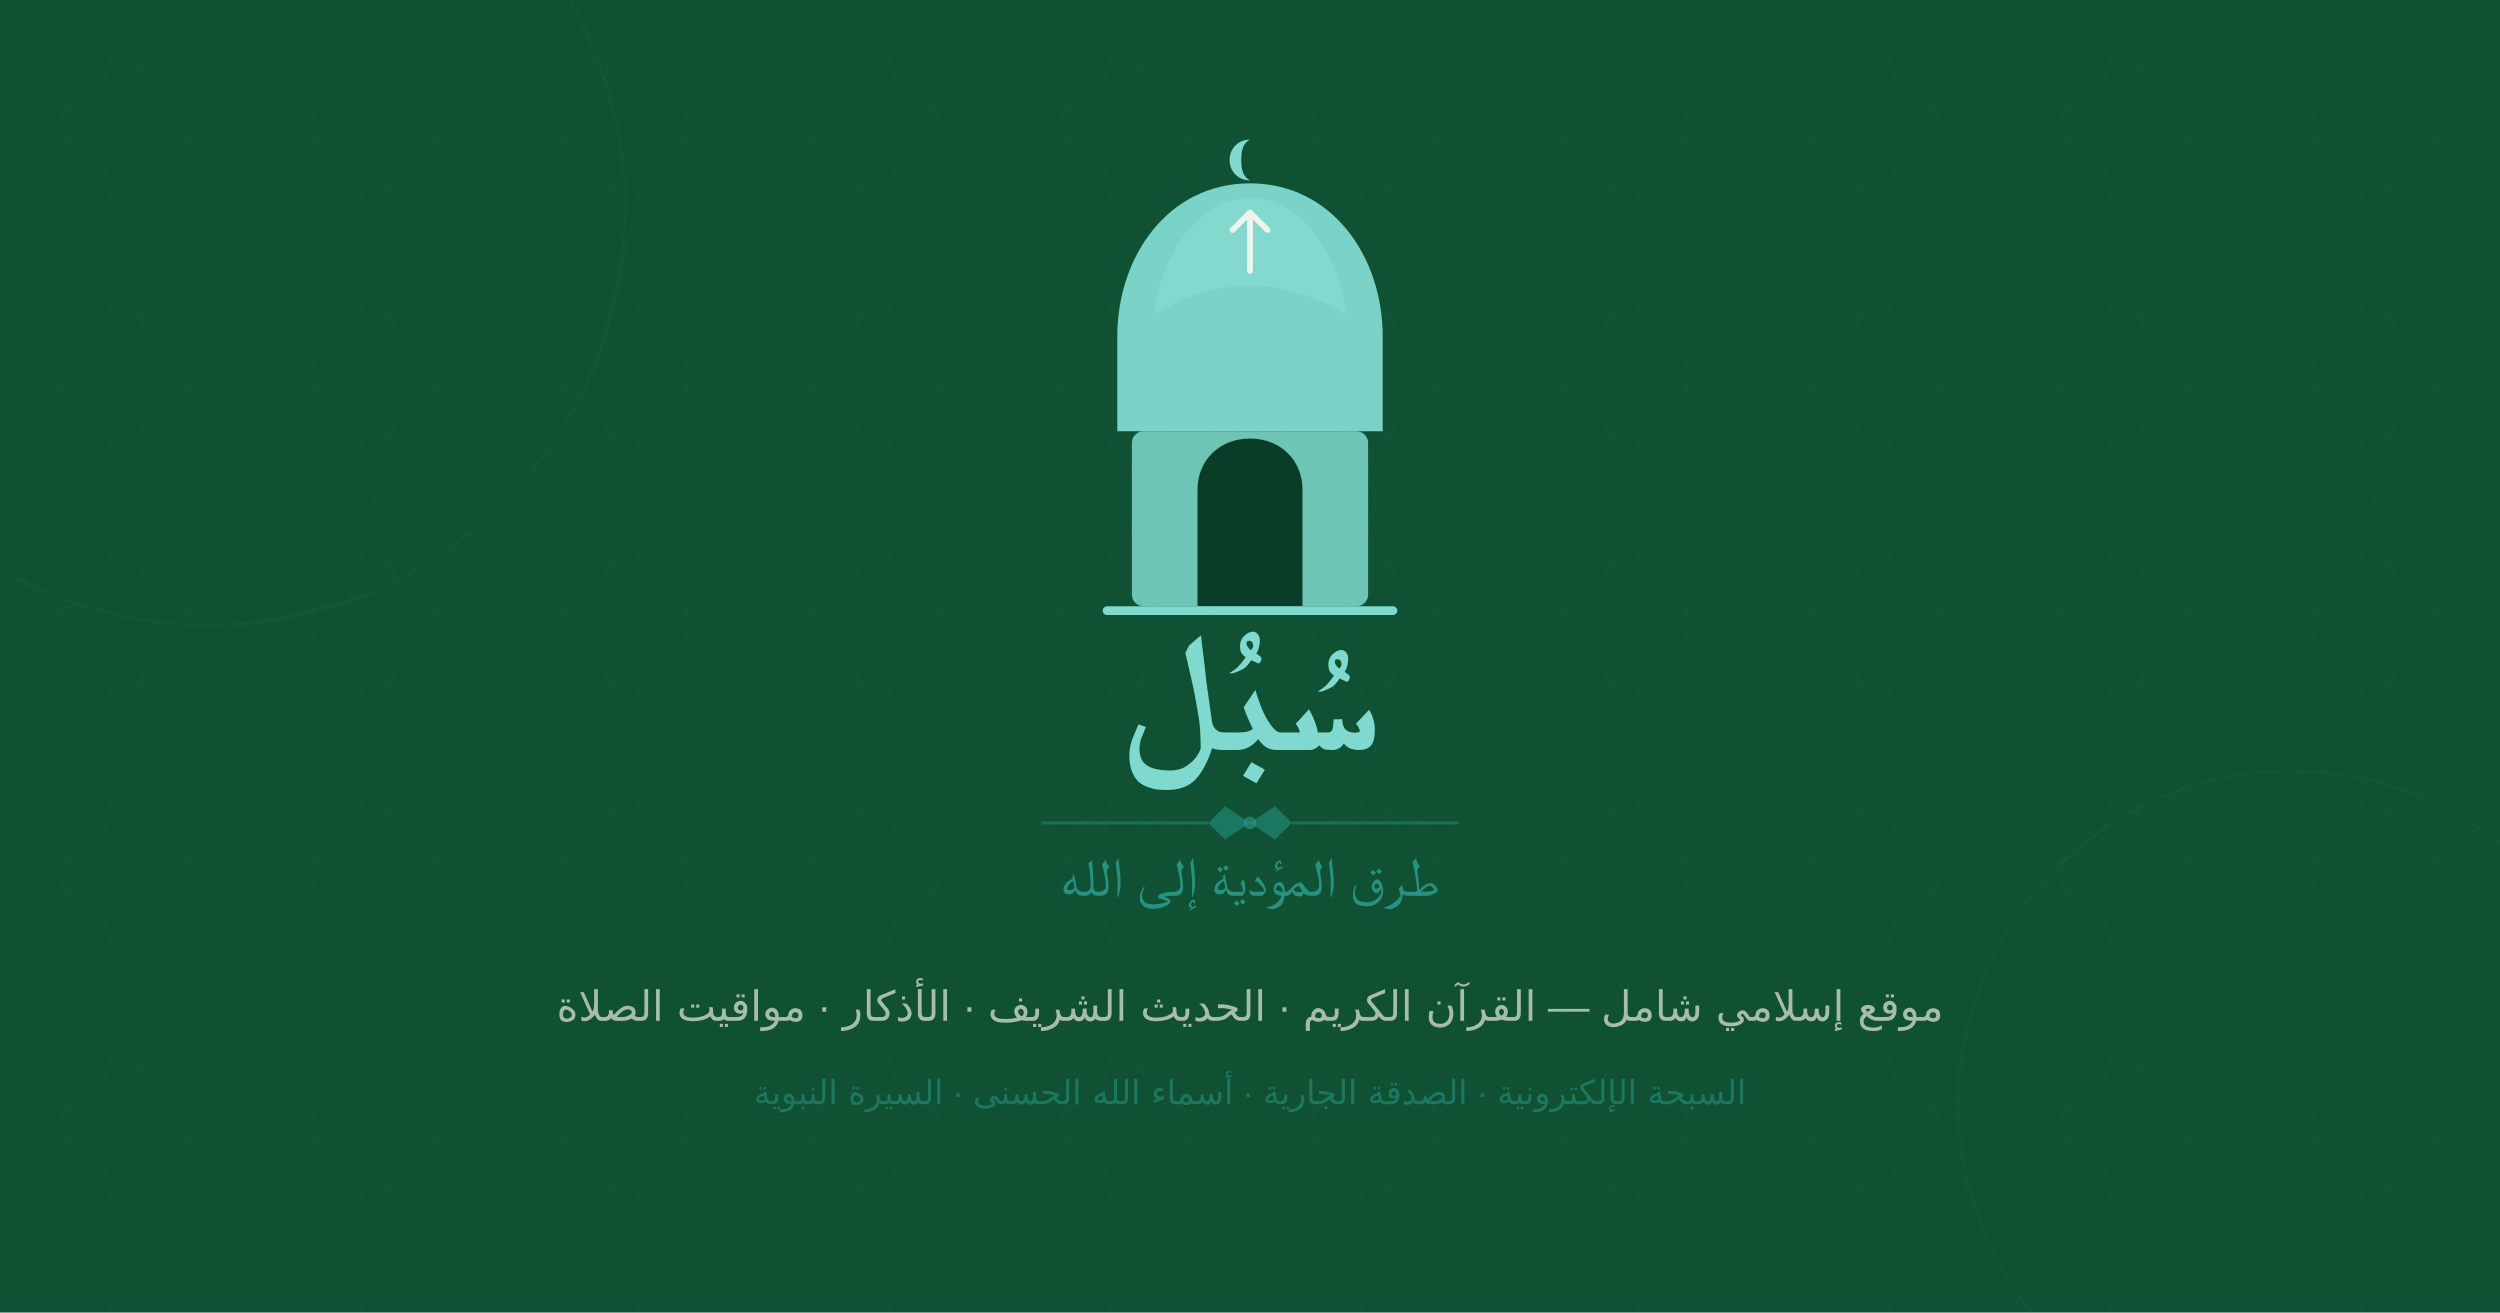
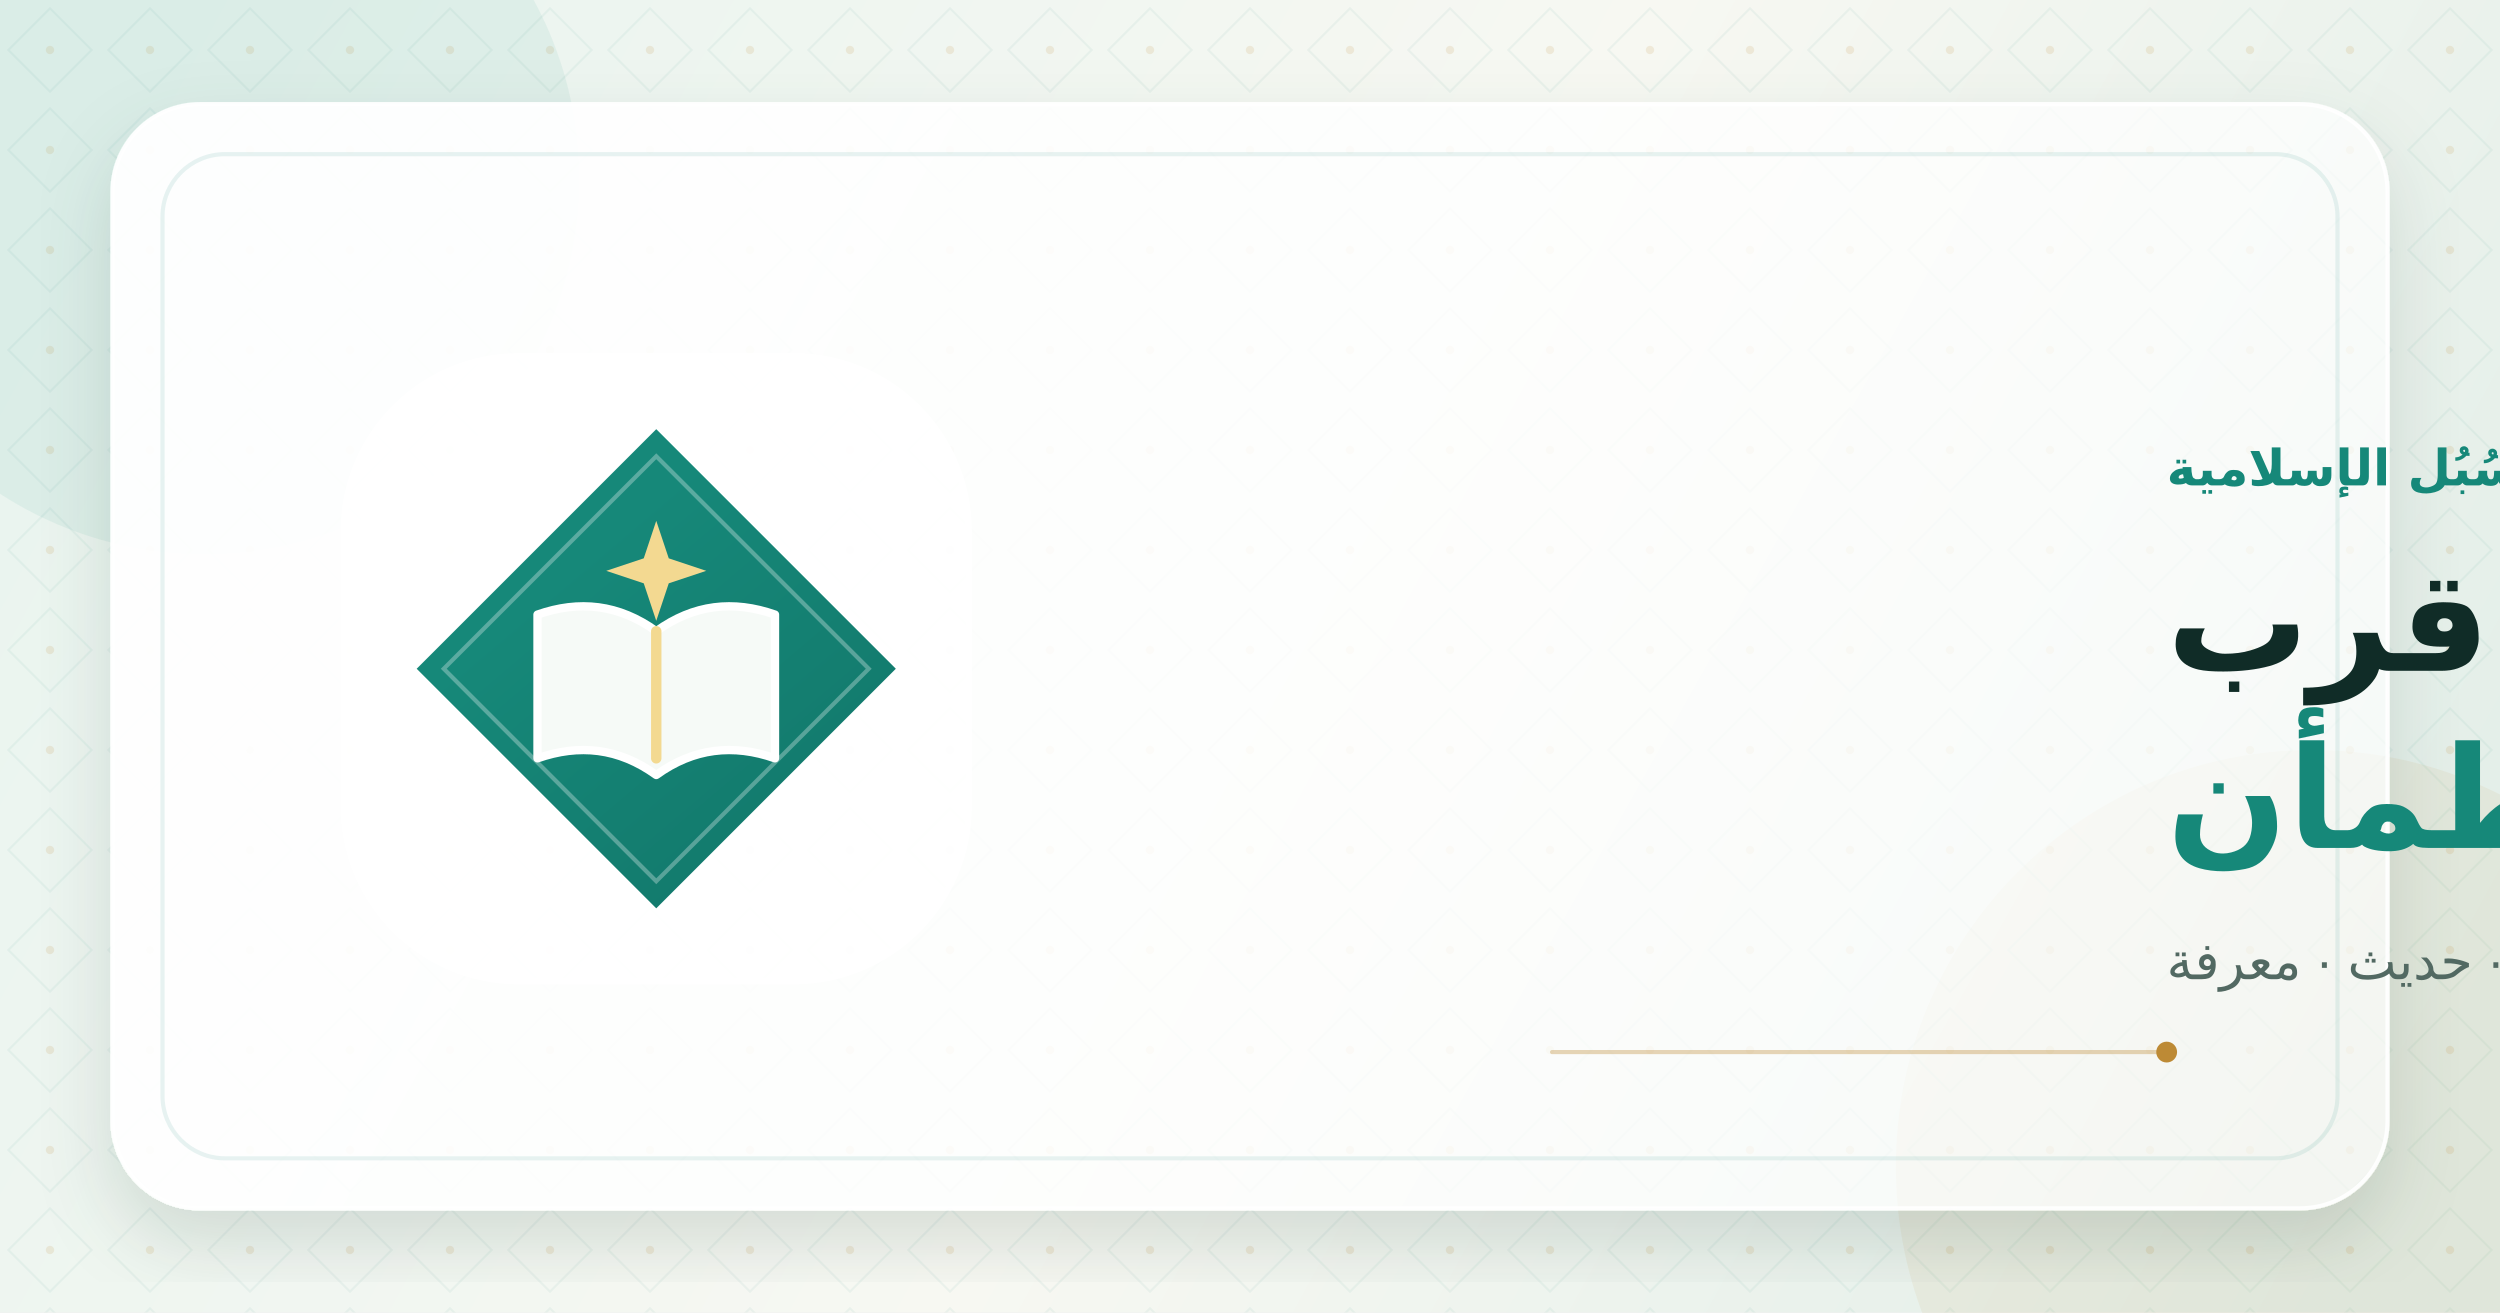
- <svg xmlns="http://www.w3.org/2000/svg" width="1200" height="630" viewBox="0 0 1200 630" fill="none">
+ <svg xmlns="http://www.w3.org/2000/svg" viewBox="0 0 1200 630" fill="none">
  <defs>
-     <linearGradient id="bg" x1="0" y1="0" x2="1200" y2="630">
-       <stop offset="0%" stop-color="#0F5132" />
-       <stop offset="50%" stop-color="#0A3D28" />
-       <stop offset="100%" stop-color="#0F5132" />
+     <linearGradient id="backdrop" x1="70" y1="25" x2="1130" y2="605" gradientUnits="userSpaceOnUse">
+       <stop stop-color="#e9f4ef" />
+       <stop offset=".52" stop-color="#f7f8f2" />
+       <stop offset="1" stop-color="#e2eee8" />
    </linearGradient>
-     <linearGradient id="teal" x1="0" y1="0" x2="0" y2="630">
-       <stop offset="0%" stop-color="#7FD9CE" />
-       <stop offset="50%" stop-color="#2A9D8F" />
-       <stop offset="100%" stop-color="#1A6B62" />
+     <linearGradient id="panel" x1="270" y1="86" x2="1090" y2="548" gradientUnits="userSpaceOnUse">
+       <stop stop-color="#fff" stop-opacity=".94" />
+       <stop offset="1" stop-color="#fff" stop-opacity=".64" />
    </linearGradient>
-     <pattern id="arabesque" x="0" y="0" width="60" height="60" patternUnits="userSpaceOnUse">
-       <g fill="none" stroke="#2A9D8F" stroke-opacity="0.05" stroke-width="0.8">
-         <path d="M30 5C40 15 50 20 55 30C50 40 40 45 30 55C20 45 10 40 5 30C10 20 20 15 30 5Z" />
-         <path d="M30 15C35 22 42 26 45 30C42 34 35 38 30 45C25 38 18 34 15 30C18 26 25 22 30 15Z" />
-       </g>
+     <linearGradient id="teal" x1="110" y1="100" x2="440" y2="490" gradientUnits="userSpaceOnUse">
+       <stop stop-color="#168879" />
+       <stop offset="1" stop-color="#0c5d53" />
+     </linearGradient>
+     <linearGradient id="gold" x1="230" y1="190" x2="355" y2="367" gradientUnits="userSpaceOnUse">
+       <stop stop-color="#f3d991" />
+       <stop offset="1" stop-color="#bd8a35" />
+     </linearGradient>
+     <pattern id="grid" width="48" height="48" patternUnits="userSpaceOnUse">
+       <path d="M24 4 44 24 24 44 4 24 24 4Z" stroke="#168879" stroke-opacity=".055" />
+       <circle cx="24" cy="24" r="2" fill="#bd8a35" fill-opacity=".14" />
    </pattern>
-     <pattern id="stars" x="0" y="0" width="120" height="120" patternUnits="userSpaceOnUse">
-       <g fill="none" stroke="#2A9D8F" stroke-opacity="0.04" stroke-width="1">
-         <path d="M60 0L72 48L120 60L72 72L60 120L48 72L0 60L48 48Z" />
-         <circle cx="60" cy="60" r="30" />
-         <circle cx="60" cy="60" r="15" />
-       </g>
-     </pattern>
+     <filter id="shadow" x="20" y="15" width="1160" height="600" color-interpolation-filters="sRGB" filterUnits="userSpaceOnUse">
+       <feFlood flood-opacity="0" result="background" />
+       <feColorMatrix in="SourceAlpha" values="0 0 0 0 0 0 0 0 0 0 0 0 0 0 0 0 0 0 127 0" result="alpha" />
+       <feOffset dy="16" />
+       <feGaussianBlur stdDeviation="18" />
+       <feComposite in2="alpha" operator="out" />
+       <feColorMatrix values="0 0 0 0 .07 0 0 0 0 .2 0 0 0 0 .16 0 0 0 .14 0" />
+       <feBlend in2="background" result="shadow" />
+       <feBlend in="SourceGraphic" in2="shadow" result="shape" />
+     </filter>
  </defs>
-   <rect width="1200" height="630" fill="url(#bg)" />
-   <rect width="1200" height="630" fill="url(#stars)" />
-   <rect width="1200" height="630" fill="url(#arabesque)" />
-   <circle cx="100" cy="100" r="200" fill="none" stroke="#2A9D8F" stroke-opacity="0.06" stroke-width="1.5" />
-   <circle cx="1100" cy="530" r="160" fill="none" stroke="#2A9D8F" stroke-opacity="0.06" stroke-width="1.5" />
-   <g transform="translate(600,130) scale(0.7)">
-     <path d="M0 -60 C-56 -60 -91 -10 -91 45 L-91 110 L91 110 L91 45 C91 -10 56 -60 0 -60Z" fill="url(#teal)" opacity="0.95" />
-     <path d="M0 -50 C-36 -50 -61 -10 -66 30 C-66 30 -36 10 0 10 C36 10 66 30 66 30 C61 -10 36 -50 0 -50Z" fill="#A0EDE2" opacity="0.25" />
-     <path d="M0 -90 C-8 -90 -14 -84 -14 -76 C-14 -68 -8 -62 0 -62 C-4 -64 -6 -68 -6 -76 C-6 -84 -4 -88 0 -90Z" fill="url(#teal)" />
-     <rect x="-81" y="110" width="162" height="120" rx="8" fill="url(#teal)" opacity="0.85" />
-     <path d="M-36 230 L-36 150 C-36 130 -21 115 0 115 C21 115 36 130 36 150 L36 230 Z" fill="#0A3D28" />
-     <path d="M0 0 L0 -40 M-12 -28 L0 -40 L12 -28" stroke="#FAF6EE" stroke-width="4" stroke-linecap="round" stroke-linejoin="round" opacity="0.9" />
-     <rect x="-101" y="230" width="202" height="6" rx="3" fill="url(#teal)" />
+   <rect width="1200" height="630" fill="url(#backdrop)" />
+   <rect width="1200" height="630" fill="url(#grid)" />
+   <circle cx="98" cy="86" r="180" fill="#168879" fill-opacity=".07" />
+   <circle cx="1110" cy="560" r="200" fill="#bd8a35" fill-opacity=".08" />
+   <g filter="url(#shadow)">
+     <rect x="54" y="50" width="1092" height="530" rx="42" fill="url(#panel)" stroke="#fff" stroke-opacity=".94" stroke-width="2" />
+     <rect x="78" y="74" width="1044" height="482" rx="30" stroke="#168879" stroke-opacity=".1" stroke-width="2" />
  </g>
-   <text x="600" y="360" text-anchor="middle" font-family="Georgia,serif" font-size="80" font-weight="bold" fill="url(#teal)">سُبُل</text>
-   <g transform="translate(600,395)">
-     <line x1="-100" y1="0" x2="-20" y2="0" stroke="#2A9D8F" stroke-opacity="0.4" stroke-width="1.5" />
-     <path d="M-12 -8 L0 0 L-12 8 L-20 0 Z" fill="#2A9D8F" opacity="0.5" />
-     <circle cx="0" cy="0" r="3" fill="#2A9D8F" opacity="0.6" />
-     <path d="M12 -8 L0 0 L12 8 L20 0 Z" fill="#2A9D8F" opacity="0.5" />
-     <line x1="20" y1="0" x2="100" y2="0" stroke="#2A9D8F" stroke-opacity="0.4" stroke-width="1.5" />
+   <g transform="translate(165 171)">
+     <rect width="300" height="300" rx="84" fill="#fff" fill-opacity=".76" stroke="#fff" stroke-width="3" />
+     <path d="M150 35 265 150 150 265 35 150 150 35Z" fill="url(#teal)" />
+     <path d="M150 48 252 150 150 252 48 150 150 48Z" stroke="#fff" stroke-opacity=".3" stroke-width="2" />
+     <path d="M93 124c20-7 39-5 57 8 18-13 37-15 57-8v69c-20-7-39-5-57 8-18-13-37-15-57-8v-69Z" fill="#f6faf7" stroke="#fff" stroke-width="4" stroke-linejoin="round" />
+     <path d="M150 132v61" stroke="url(#gold)" stroke-linecap="round" stroke-width="5" />
+     <path d="m150 79 6 18 18 6-18 6-6 18-6-18-18-6 18-6 6-18Z" fill="url(#gold)" />
  </g>
-   <text x="600" y="430" text-anchor="middle" font-family="Georgia,serif" font-size="26" fill="#2A9D8F" opacity="0.85">طرق المؤدية إلى الله</text>
-   <text x="600" y="490" text-anchor="middle" font-family="Arial,sans-serif" font-size="20" fill="#FAF6EE" opacity="0.65">موقع إسلامي شامل — القرآن الكريم · الحديث الشريف · الأذكار · مواقيت الصلاة</text>
-   <text x="600" y="530" text-anchor="middle" font-family="Arial,sans-serif" font-size="16" fill="#2A9D8F" opacity="0.5">السبحة الإلكترونية · الصدقة الجارية · أسماء الله الحسنى · السيرة النبوية</text>
+   <g direction="rtl" text-anchor="end">
+     <text x="1040" y="233" fill="#168879" font-family="Tahoma, Arial, sans-serif" font-size="24" font-weight="700">منصة سُبُل الإسلامية</text>
+     <text x="1040" y="322" fill="#102c27" font-family="Tahoma, Arial, sans-serif" font-size="68" font-weight="700">القرآن أقرب</text>
+     <text x="1040" y="407" fill="#168879" font-family="Tahoma, Arial, sans-serif" font-size="68" font-weight="700">والقلب أطمأن</text>
+     <text x="1040" y="470" fill="#526962" font-family="Tahoma, Arial, sans-serif" font-size="25">تلاوات · إذاعة · حديث · معرفة</text>
+   </g>
+   <path d="M745 505h295" stroke="#bd8a35" stroke-opacity=".35" stroke-width="2" stroke-linecap="round" />
+   <circle cx="1040" cy="505" r="5" fill="#bd8a35" />
</svg>
